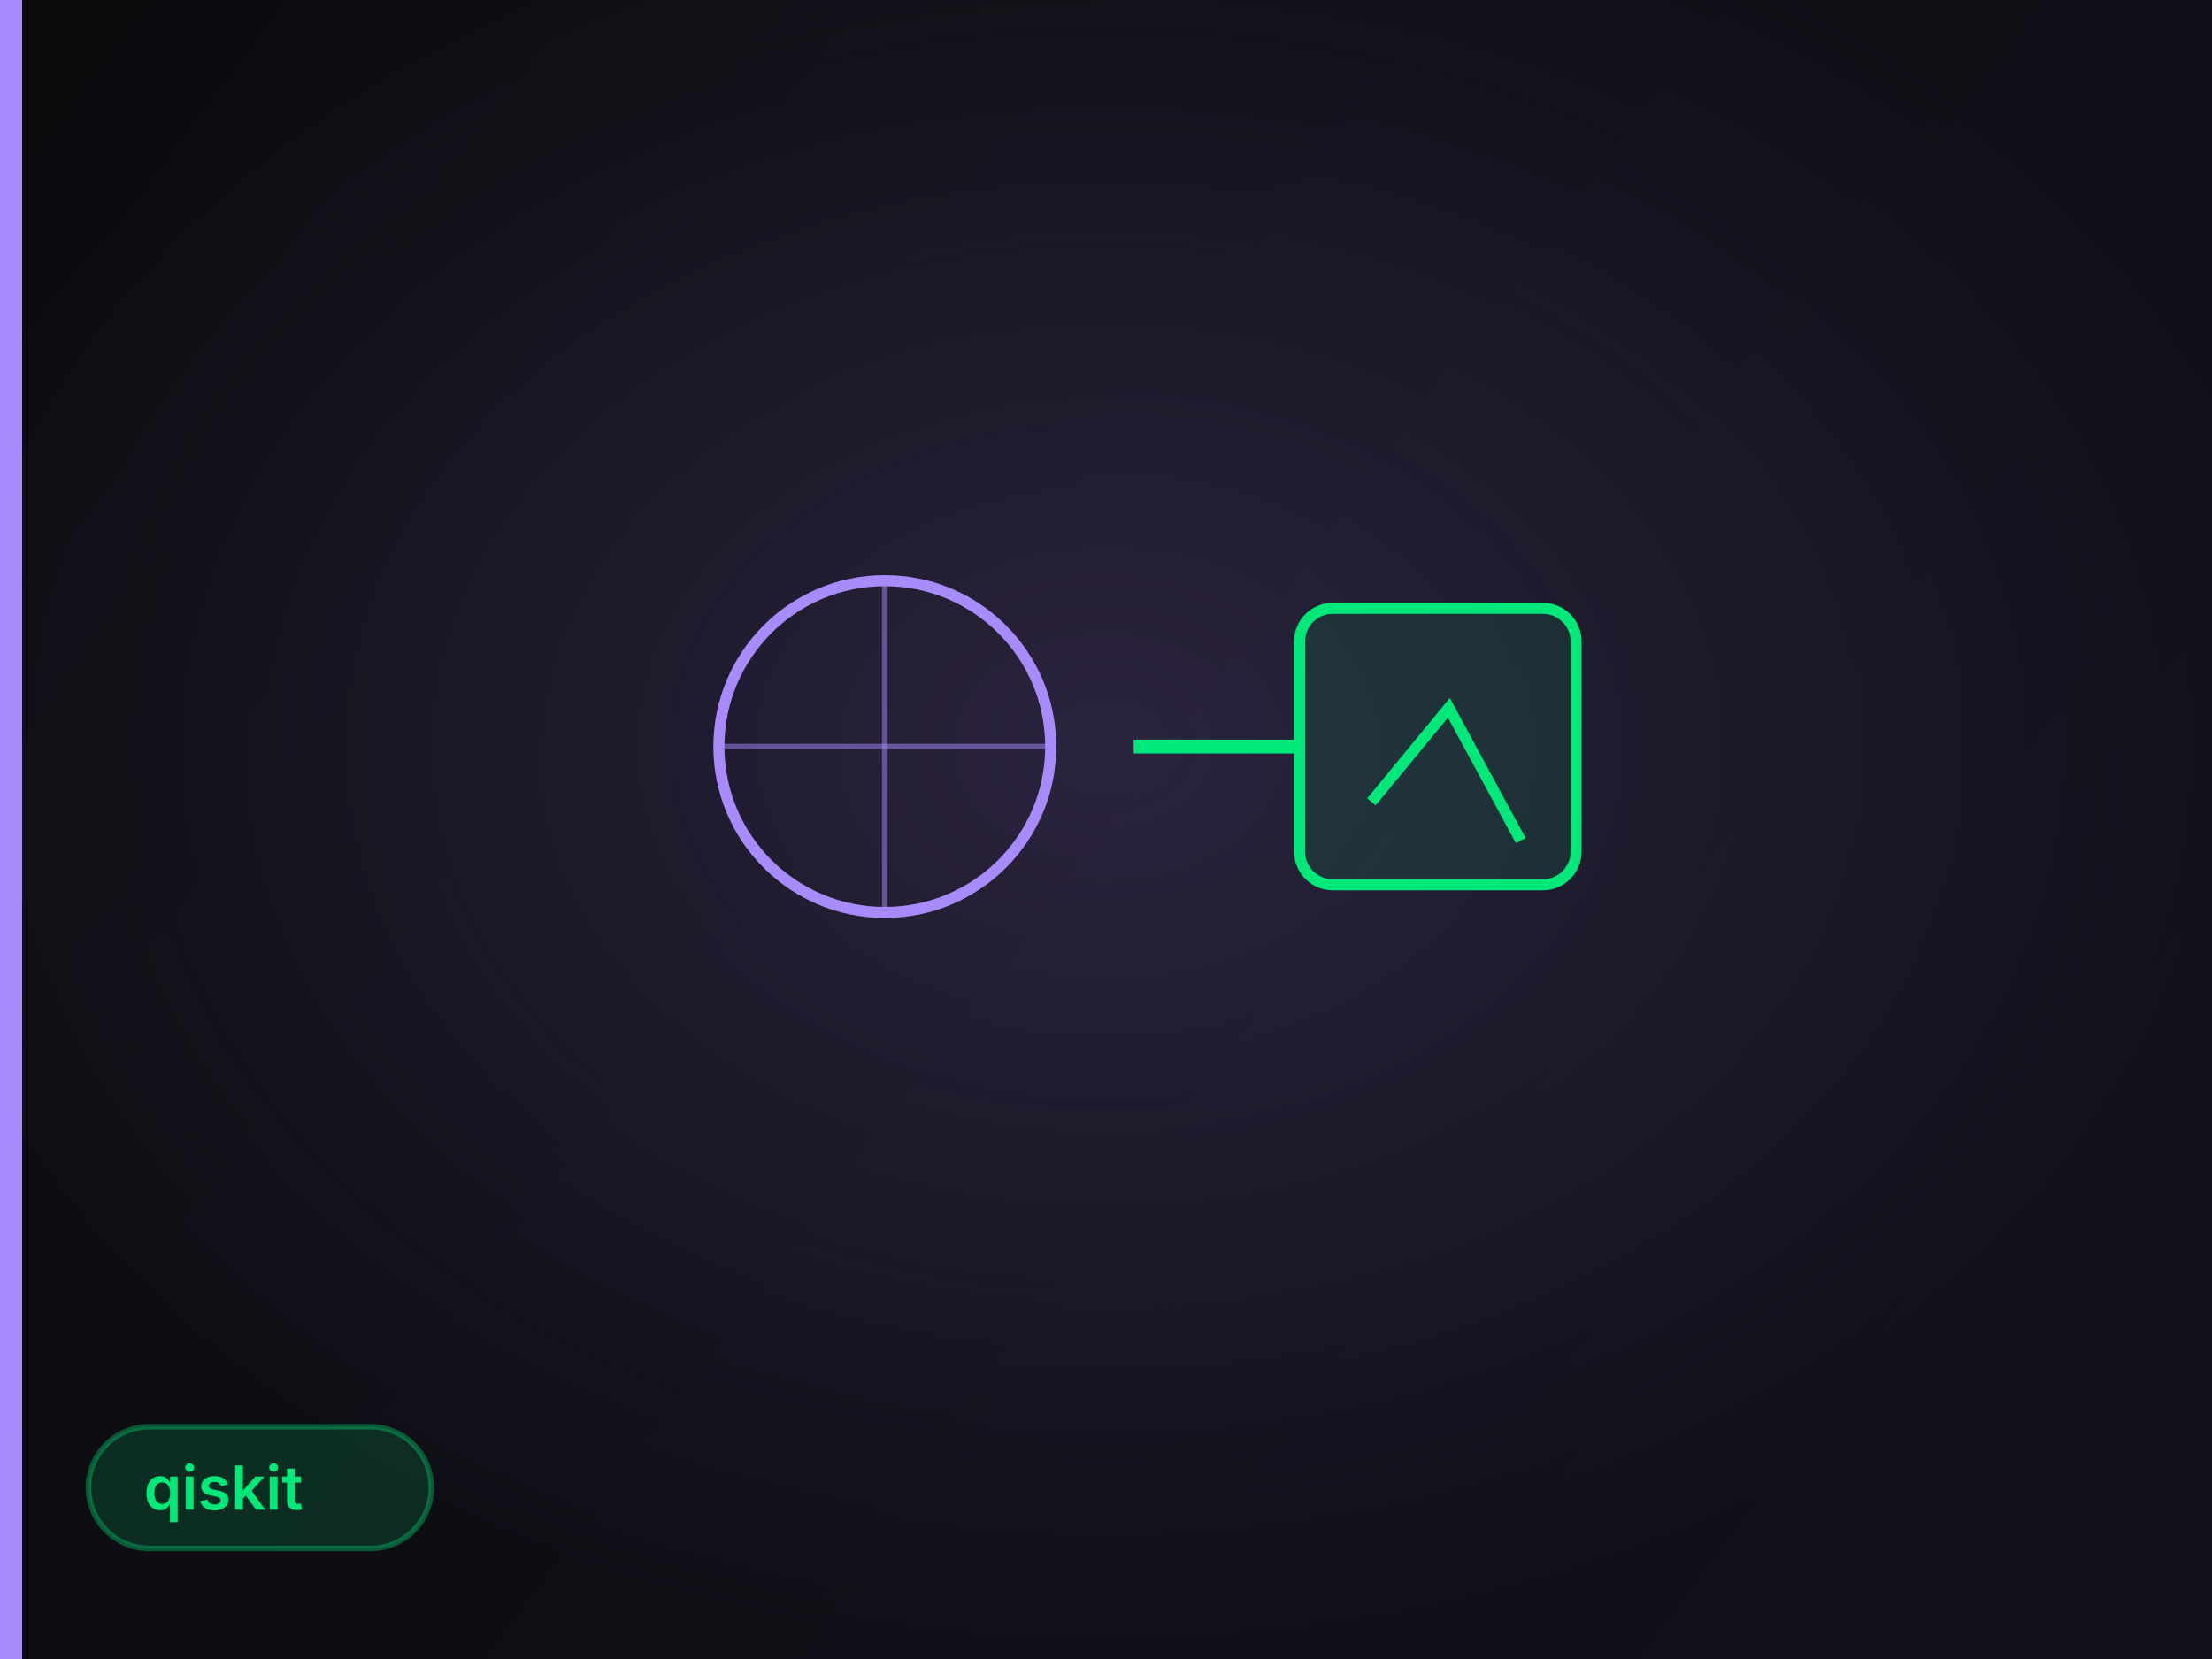
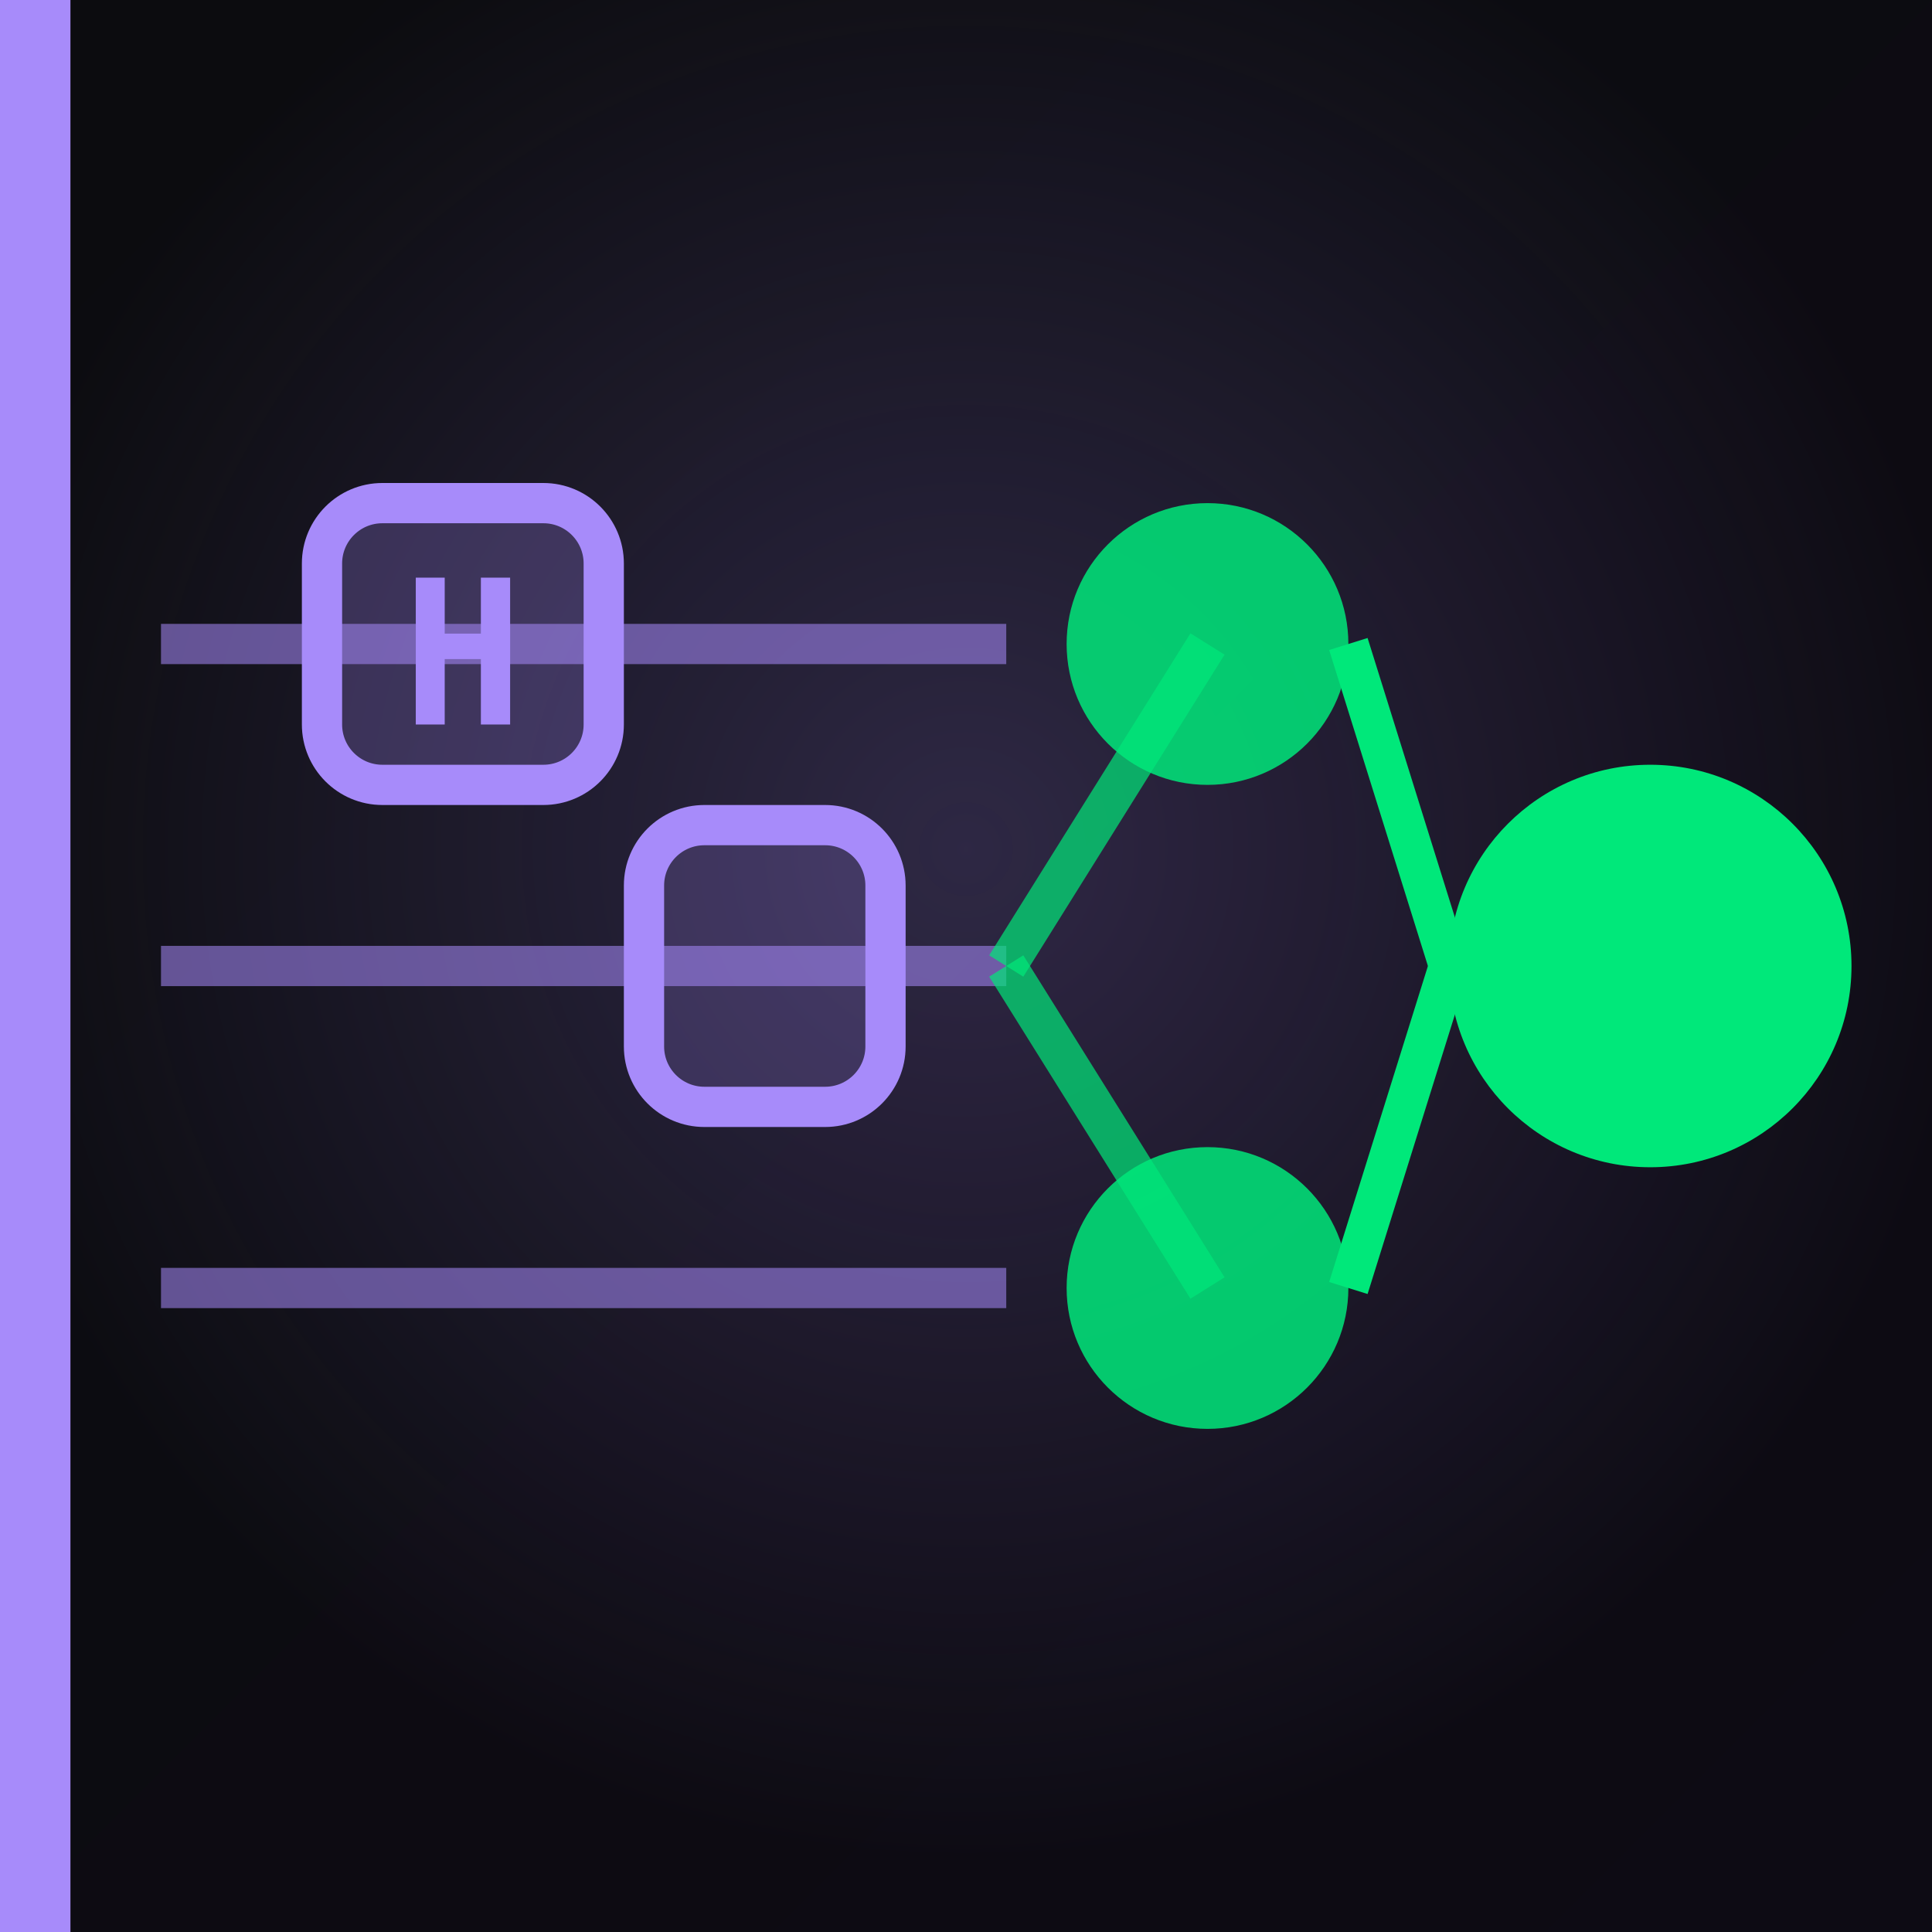
- <svg xmlns="http://www.w3.org/2000/svg" viewBox="0 0 400 300" fill="none" role="img" aria-label="Bridging Qiskit and Scikit-Learn: Hybrid Workflow">
+ <svg xmlns="http://www.w3.org/2000/svg" viewBox="0 0 96 96" fill="none" role="img" aria-label="Bridging Qiskit and Scikit-Learn: Hybrid Workflow">
  <defs>
-     <linearGradient id="bg" x1="0" y1="0" x2="400" y2="300" gradientUnits="userSpaceOnUse">
+     <linearGradient id="bg" x1="0" y1="0" x2="96" y2="96" gradientUnits="userSpaceOnUse">
      <stop stop-color="#0c0c0f" />
-       <stop offset="1" stop-color="#120f1a" />
+       <stop offset="1" stop-color="#0d0b14" />
    </linearGradient>
-     <radialGradient id="glow" cx="50%" cy="45%" r="55%">
-       <stop stop-color="#a78bfa" stop-opacity="0.18" />
+     <radialGradient id="glow" cx="50%" cy="44%" r="52%">
+       <stop stop-color="#a78bfa" stop-opacity="0.22" />
      <stop offset="1" stop-color="#a78bfa" stop-opacity="0" />
    </radialGradient>
  </defs>
-   <rect width="400" height="300" fill="url(#bg)" />
-   <rect width="400" height="300" fill="url(#glow)" />
-   <rect x="0" y="0" width="4" height="300" fill="#a78bfa" />
-   <circle cx="160" cy="135" r="30" stroke="#a78bfa" stroke-width="2" fill="none" />
-   <line x1="160" y1="105" x2="160" y2="165" stroke="#a78bfa" stroke-opacity="0.5" />
-   <line x1="130" y1="135" x2="190" y2="135" stroke="#a78bfa" stroke-opacity="0.5" />
-   <path d="M205 135 H235" stroke="#00e87a" stroke-width="2.5" />
-   <rect x="235" y="110" width="50" height="50" rx="6" stroke="#00e87a" stroke-width="2" fill="#00e87a" fill-opacity="0.1" />
-   <path d="M248 145 L262 128 L275 152" stroke="#00e87a" stroke-width="2" fill="none" />
-   <rect x="16" y="258" width="62" height="22" rx="11" fill="#00e87a" fill-opacity="0.15" stroke="#00e87a" stroke-opacity="0.35" />
-   <text x="26" y="273" fill="#00e87a" font-family="Inter, system-ui, sans-serif" font-size="11" font-weight="600">qiskit</text>
+   <rect width="96" height="96" fill="url(#bg)" />
+   <rect width="96" height="96" fill="url(#glow)" />
+   <rect x="0" y="0" width="3.5" height="96" fill="#a78bfa" />
+   <line x1="8" y1="32" x2="50" y2="32" stroke="#a78bfa" stroke-opacity="0.55" stroke-width="2" />
+   <line x1="8" y1="48" x2="50" y2="48" stroke="#a78bfa" stroke-opacity="0.55" stroke-width="2" />
+   <line x1="8" y1="64" x2="50" y2="64" stroke="#a78bfa" stroke-opacity="0.55" stroke-width="2" />
+   <rect x="16" y="25" width="14" height="14" rx="3" fill="#a78bfa" fill-opacity="0.25" stroke="#a78bfa" stroke-width="2" />
+   <text x="23" y="36" text-anchor="middle" fill="#a78bfa" font-family="ui-monospace,monospace" font-size="10" font-weight="700">H</text>
+   <rect x="32" y="41" width="12" height="14" rx="3" fill="#a78bfa" fill-opacity="0.2" stroke="#a78bfa" stroke-width="2" />
+   <line x1="50" y1="48" x2="60" y2="32" stroke="#00e87a" stroke-width="2" stroke-opacity="0.7" />
+   <line x1="50" y1="48" x2="60" y2="64" stroke="#00e87a" stroke-width="2" stroke-opacity="0.7" />
+   <circle cx="60" cy="32" r="7" fill="#00e87a" fill-opacity="0.85" />
+   <circle cx="60" cy="64" r="7" fill="#00e87a" fill-opacity="0.85" />
+   <circle cx="82" cy="48" r="10" fill="#00e87a" />
+   <line x1="67" y1="32" x2="72" y2="48" stroke="#00e87a" stroke-width="2" />
+   <line x1="67" y1="64" x2="72" y2="48" stroke="#00e87a" stroke-width="2" />
</svg>
